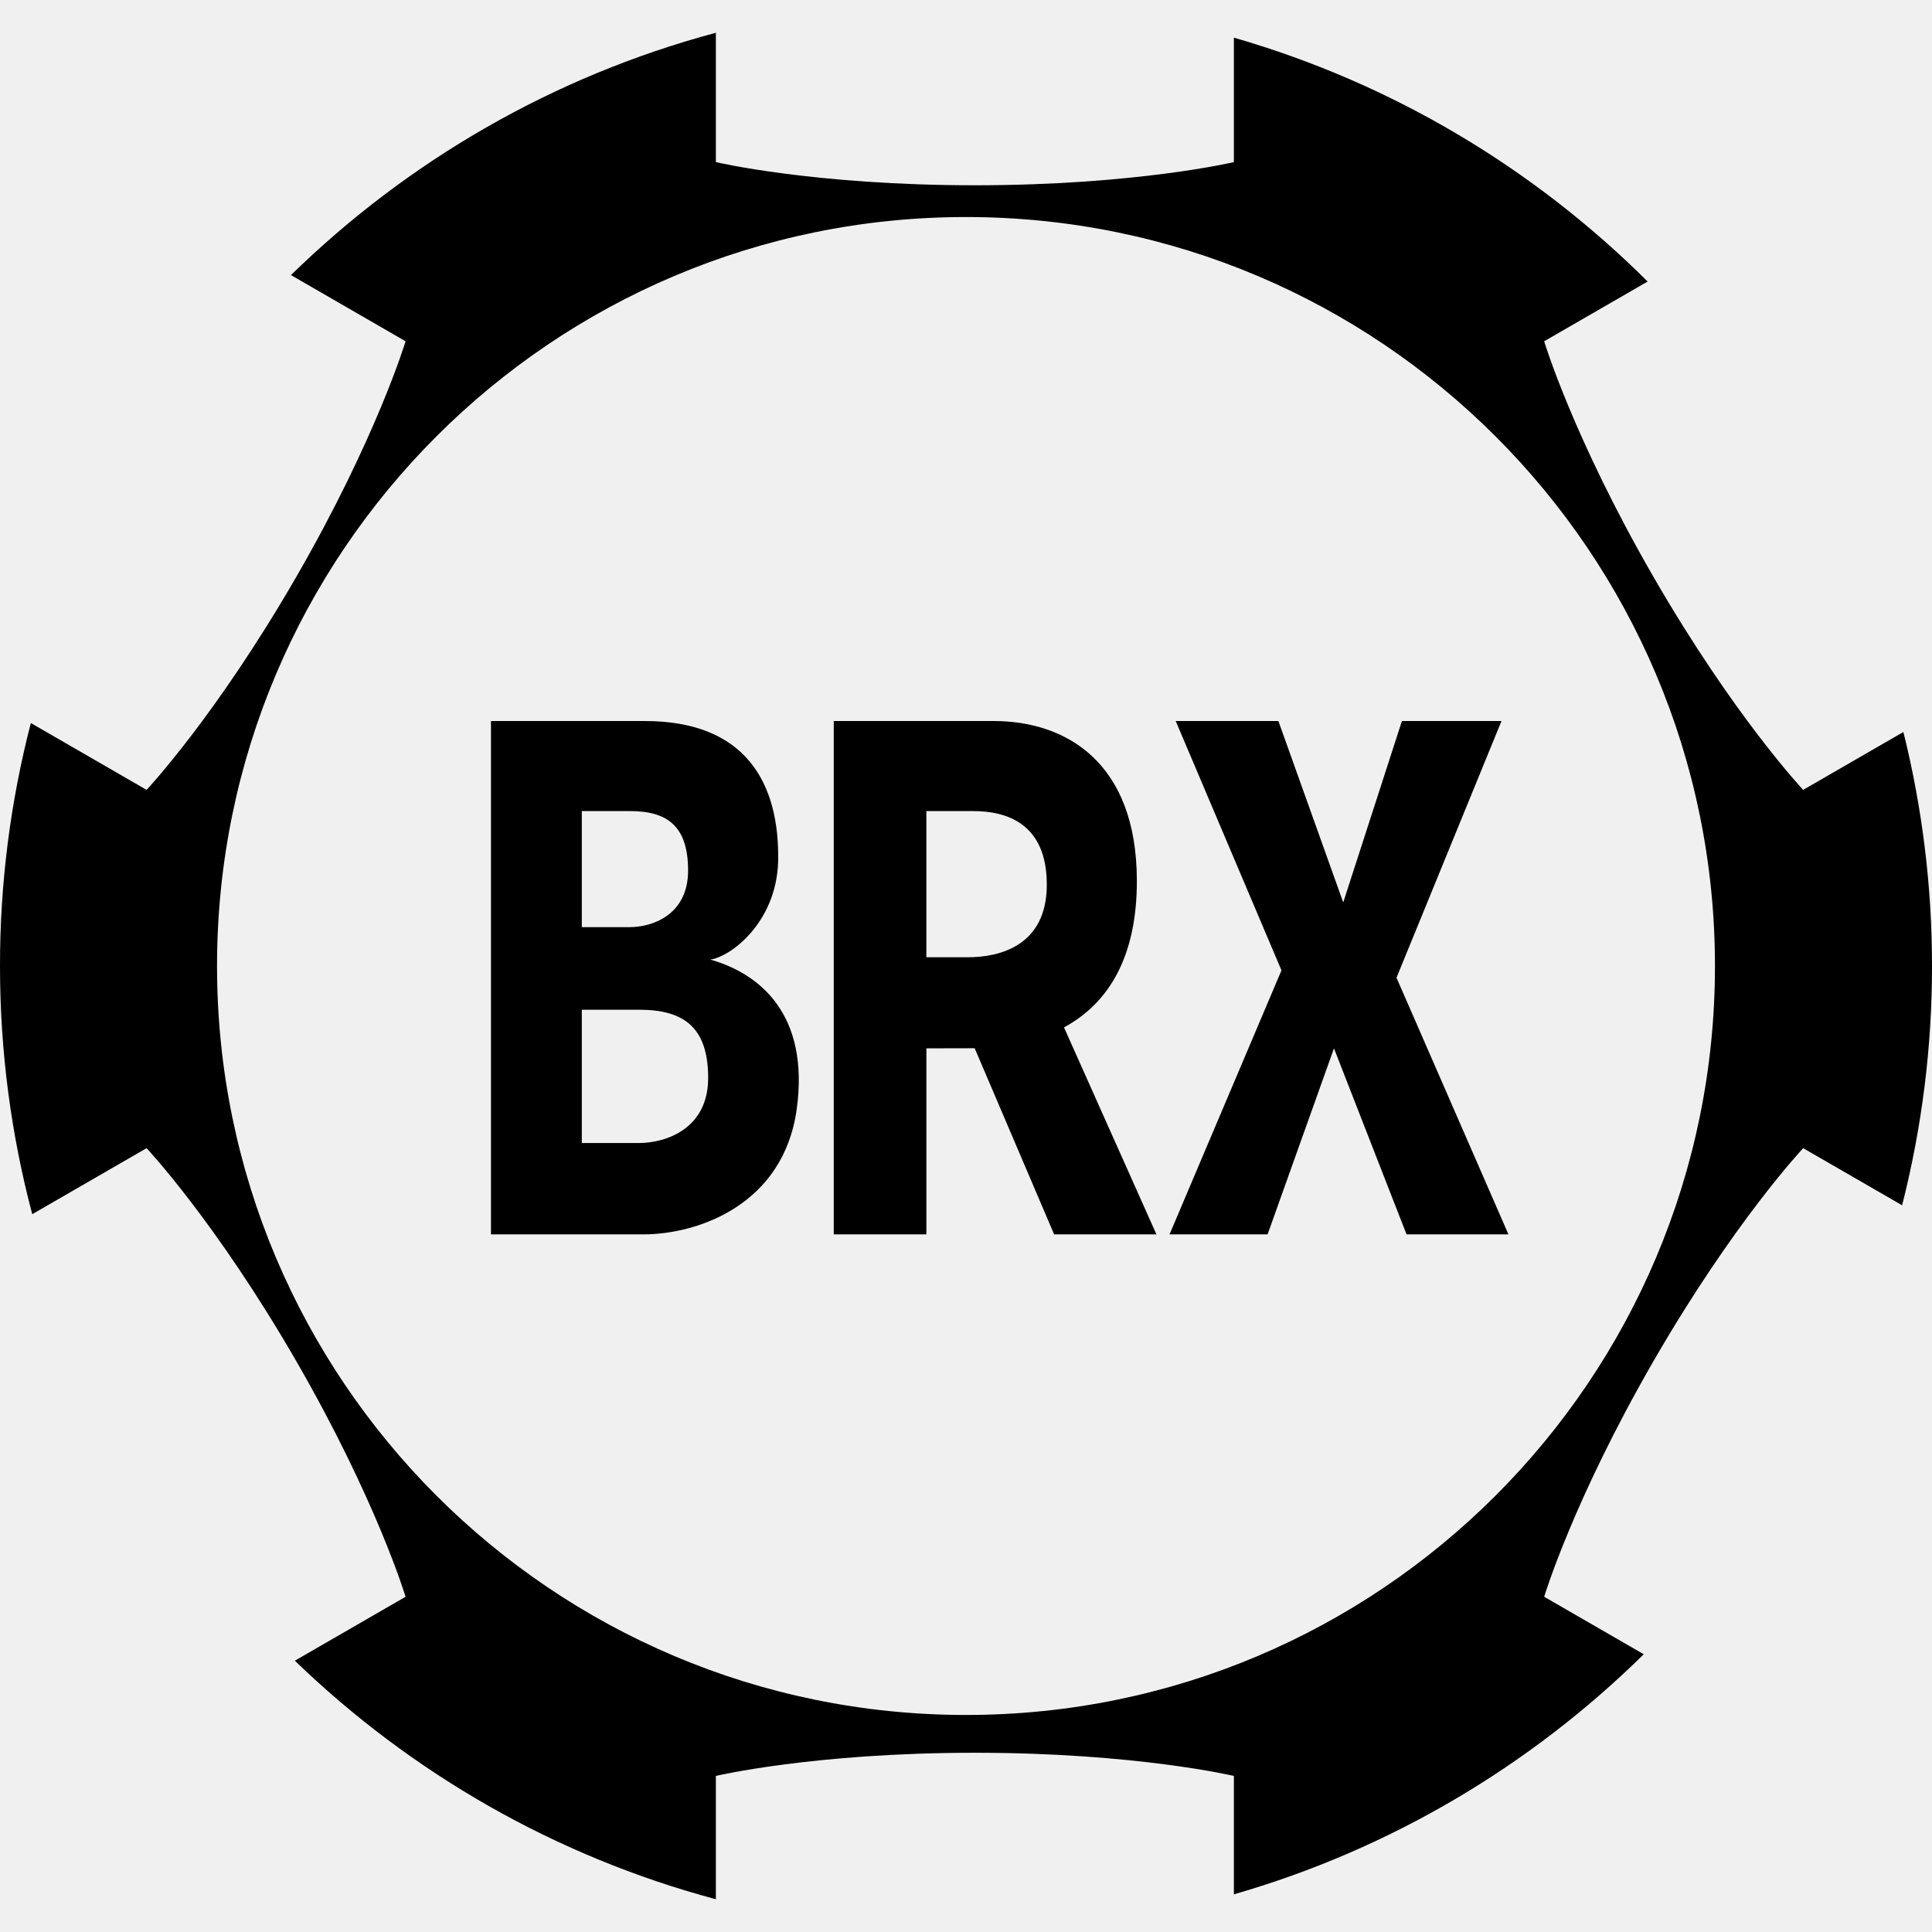
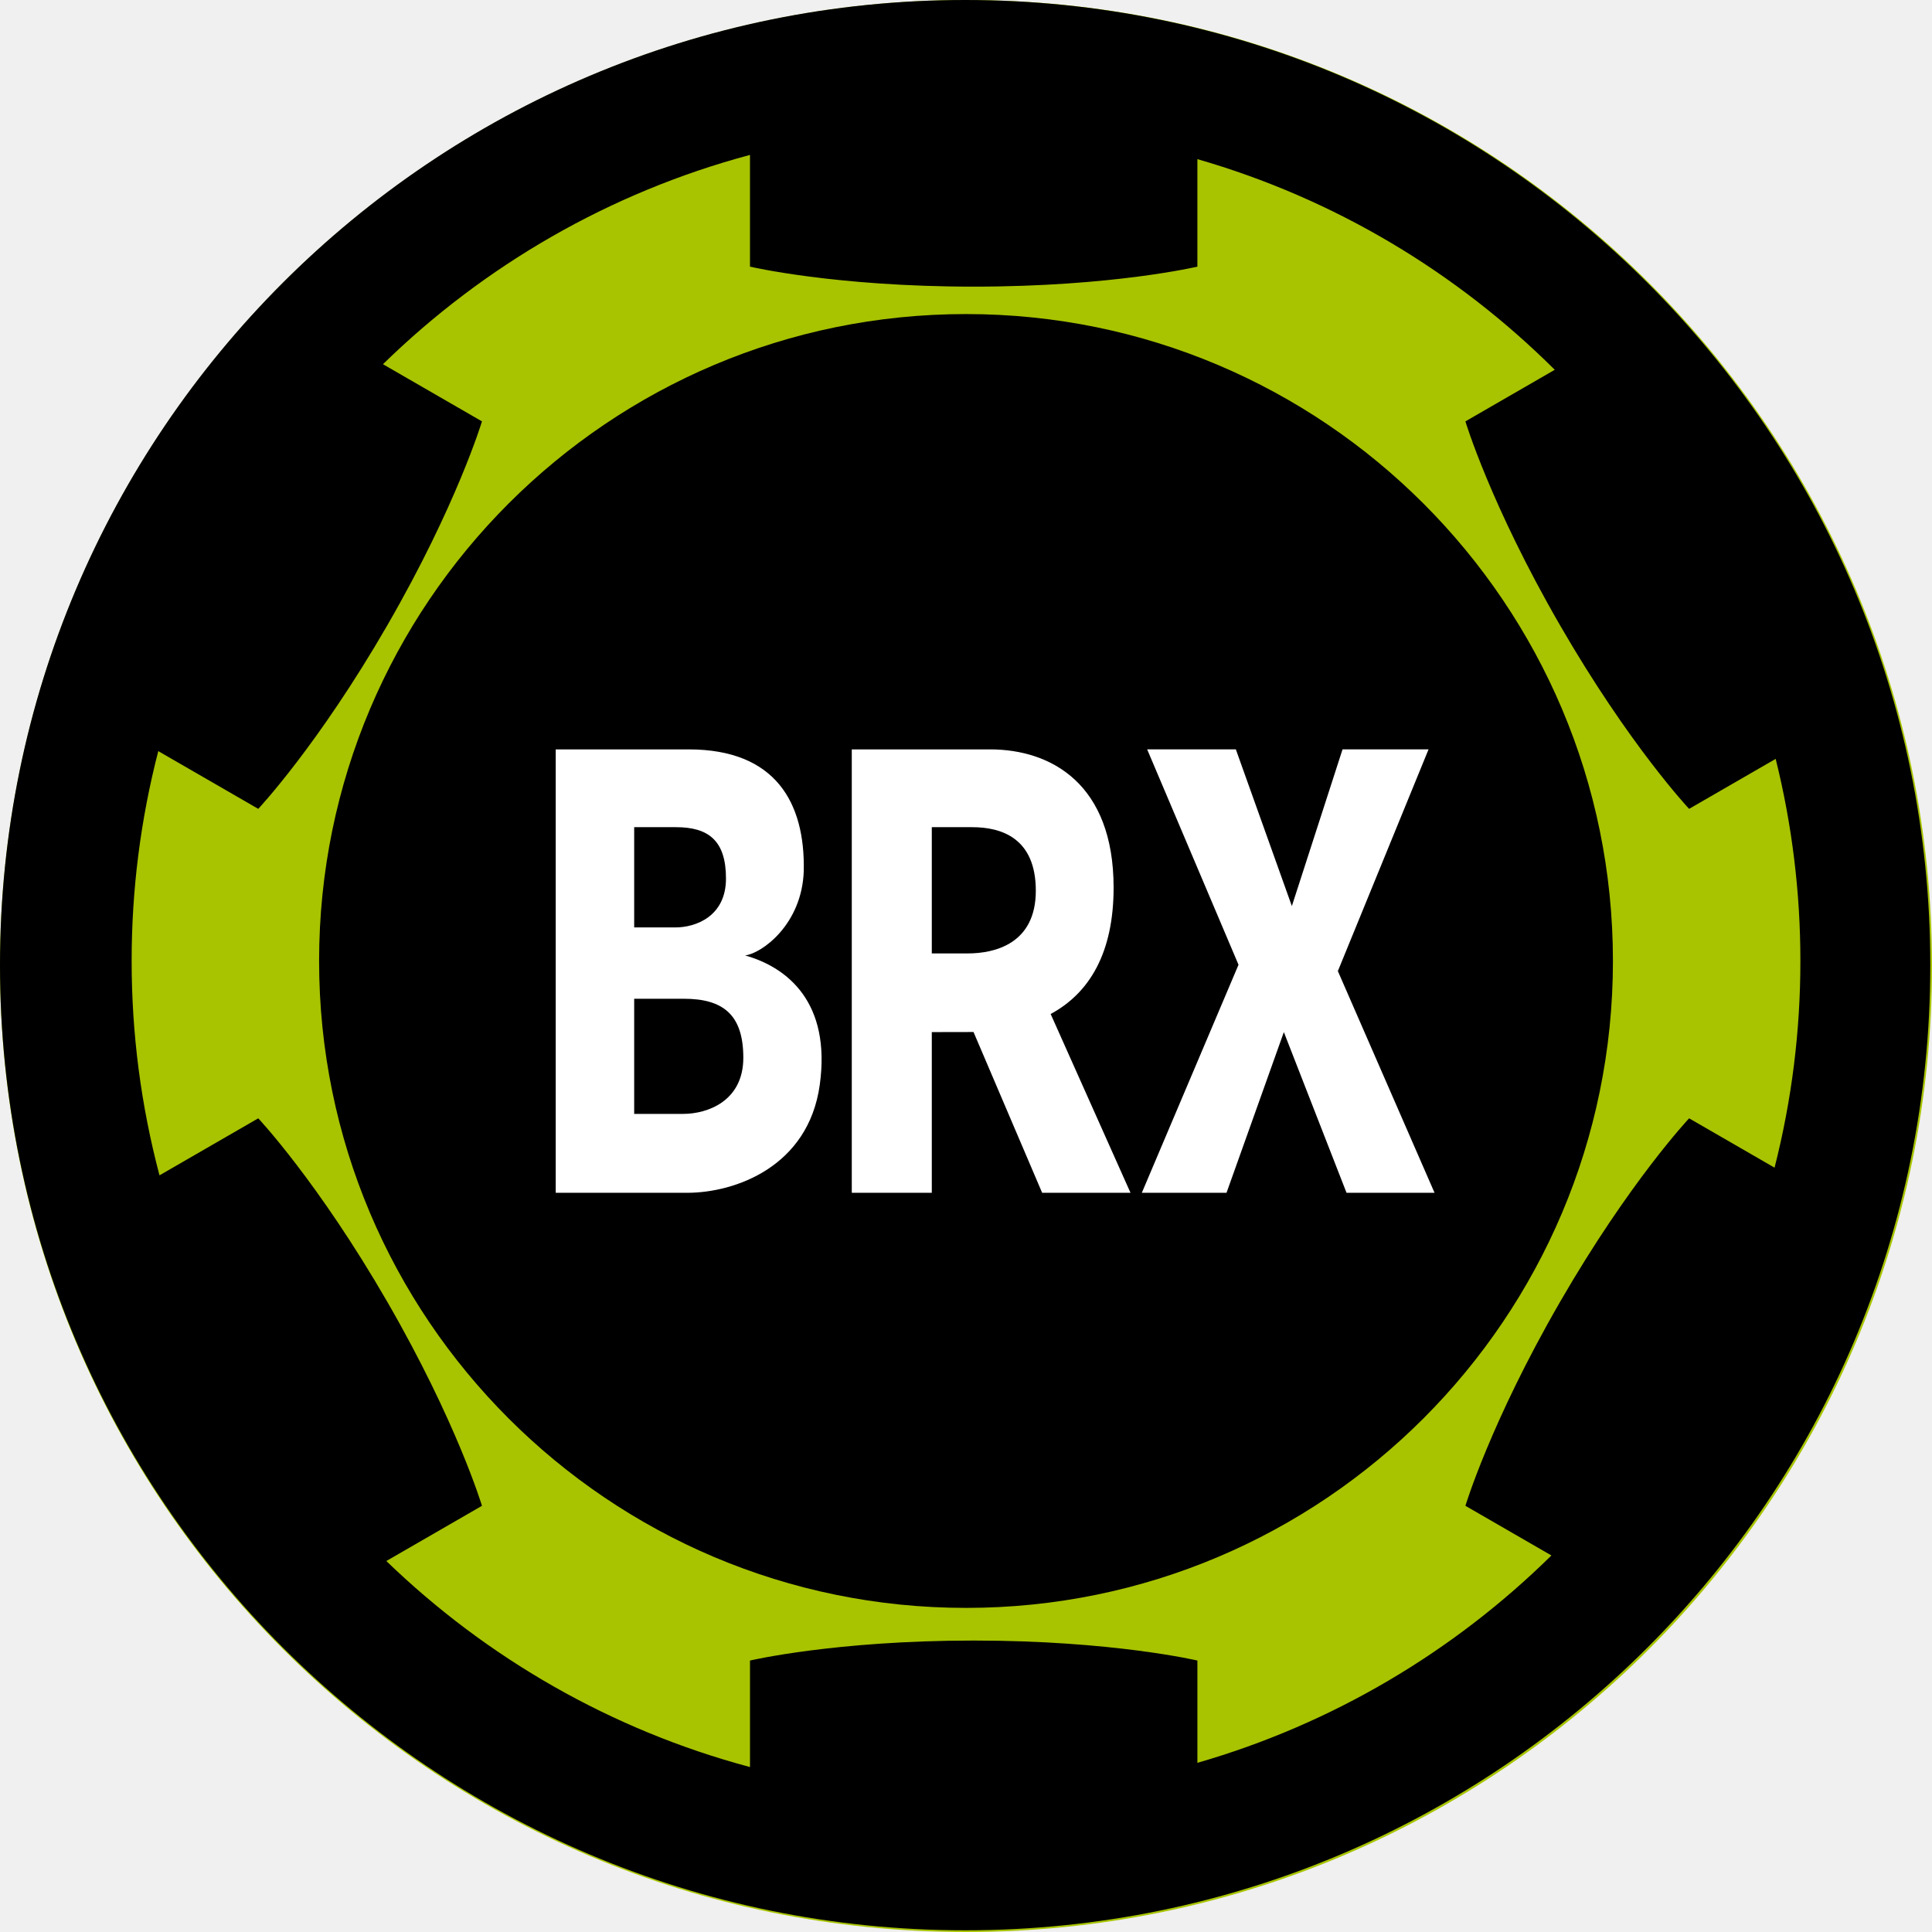
- <svg xmlns="http://www.w3.org/2000/svg" width="226.8" height="226.8" viewBox="0 0 226.8 226.8">
-   <path d="M83.374 112.644c2.266-.272 7.748-4.214 7.975-11.509.181-9.244-3.829-16.493-15.644-16.493H57.637v60.264H75.49c6.525 0 16.493-3.534 18.034-14.681 1.54-11.147-4.35-15.95-10.15-17.581zM68.3 95.214h5.679c4.41 0 6.797 1.812 6.797 6.978s-4.138 6.646-6.857 6.646H68.3V95.214zm6.68 38.968H68.3v-15.648h6.752c5.243 0 8.08 2.082 8.08 8.015s-4.92 7.633-8.152 7.633zm58.478-30.751c0-14.077-8.458-18.789-16.795-18.789H97.874v60.264h10.875v-21.84c1.303 0 5.412-.006 5.67-.012l9.328 21.852h12.008l-10.851-24.3c5.287-2.854 8.554-8.333 8.554-17.175zm-19.816 8.941h-4.894V95.214h5.498c3.927 0 8.639 1.45 8.639 8.639 0 7.19-5.558 8.519-9.243 8.519zm50.93-27.73l-6.888 21.296-7.612-21.296h-12.053l12.415 29.271-13.14 30.993h11.509l7.794-21.84 8.518 21.84h11.963l-13.141-30.132 12.325-30.132z" />
-   <path d="M223.442 85.93l-11.765 6.793s-8.109-8.608-17.556-24.971c-9.447-16.363-12.848-27.69-12.848-27.69l12.145-7.012c-13.343-13.288-29.976-23.273-48.572-28.629V19.03s-11.509 2.719-30.404 2.719-30.404-2.719-30.404-2.719V3.847c-19.077 5.1-36.17 15.049-49.882 28.447l13.455 7.768s-3.4 11.327-12.848 27.69-17.556 24.971-17.556 24.971L3.619 84.878A113.592 113.592 0 0 0 0 113.4c0 10.073 1.32 19.837 3.785 29.135l13.422-7.749s8.109 8.608 17.556 24.971 12.848 27.69 12.848 27.69l-12.999 7.505c13.634 13.174 30.56 22.958 49.426 28.002v-14.476s11.509-2.719 30.404-2.719 30.404 2.719 30.404 2.719v13.901c18.386-5.296 34.85-15.119 48.116-28.184l-11.689-6.749s3.4-11.326 12.848-27.69c9.447-16.363 17.556-24.971 17.556-24.971l11.614 6.705a113.63 113.63 0 0 0 3.509-28.091 113.62 113.62 0 0 0-3.358-27.469zM113.4 201.322c-48.558 0-87.922-39.364-87.922-87.922S64.842 25.478 113.4 25.478s87.922 39.364 87.922 87.922-39.364 87.922-87.922 87.922z" />
+ <svg xmlns="http://www.w3.org/2000/svg" width="227px" height="227px" viewBox="0 0 227 227" version="1.1">
+   <circle fill="#A8C300" cx="113.5" cy="113.5" r="113.5" />
+   <circle fill="#FFFFFF" cx="113" cy="113" r="75" />
+   <path d="M80.35,117.349 L74.513,117.349 L74.513,130.876 L80.288,130.876 C83.082,130.876 87.336,129.406 87.336,124.277 C87.336,119.149 84.883,117.349 80.35,117.349 Z M114.234,97.189 L109.481,97.189 L109.481,112.022 L113.712,112.022 C116.898,112.022 121.703,110.873 121.703,104.658 C121.702,98.442 117.628,97.189 114.234,97.189 Z M85.299,103.221 C85.299,98.755 83.236,97.189 79.423,97.189 L74.513,97.189 L74.513,108.967 L79.37,108.967 C81.72,108.967 85.299,107.687 85.299,103.221 Z" fill="#000000" fill-rule="nonzero" />
+   <path d="M113.502,36.901 C71.523,36.901 37.493,70.931 37.493,112.91 C37.493,154.889 71.523,188.919 113.502,188.919 C155.481,188.919 189.511,154.889 189.511,112.91 C189.511,70.932 155.481,36.901 113.502,36.901 Z M96.319,127.456 C94.987,137.092 86.369,140.148 80.729,140.148 L65.295,140.148 L65.295,88.049 L80.915,88.049 C91.129,88.049 94.596,94.316 94.439,102.308 C94.243,108.615 89.503,112.023 87.545,112.258 C92.558,113.667 97.651,117.819 96.319,127.456 Z M122.447,140.147 L114.383,121.256 C114.16,121.261 110.608,121.266 109.481,121.266 L109.481,140.147 L100.08,140.147 L100.08,88.049 L116.323,88.049 C123.531,88.049 130.843,92.123 130.843,104.292 C130.843,111.936 128.019,116.673 123.447,119.14 L132.828,140.147 L122.447,140.147 Z M168.552,140.147 L158.21,140.147 L150.846,121.266 L144.109,140.147 L134.159,140.147 L145.519,113.353 L134.786,88.048 L145.206,88.048 L151.787,106.459 L157.741,88.048 L167.847,88.048 L157.192,114.097 L168.552,140.147 Z" fill="#000000" fill-rule="nonzero" />
+   <path d="M113.4,0 C50.8,0 0,50.8 0,113.4 C0,176 50.8,226.8 113.4,226.8 C176,226.8 226.8,176 226.8,113.4 C226.8,50.8 176,0 113.4,0 Z M198.463,131.398 C198.463,131.398 191.453,138.839 183.286,152.986 C175.119,167.132 172.179,176.924 172.179,176.924 L182.284,182.758 C170.816,194.052 156.582,202.545 140.688,207.123 L140.688,195.106 C140.688,195.106 130.738,192.756 114.404,192.756 C98.069,192.756 88.12,195.106 88.12,195.106 L88.12,207.62 C71.81,203.26 57.178,194.801 45.391,183.412 L56.628,176.924 C56.628,176.924 53.689,167.132 45.521,152.986 C37.354,138.84 30.344,131.398 30.344,131.398 L18.74,138.097 C16.563,129.878 15.463,121.412 15.468,112.91 C15.462,104.592 16.514,96.306 18.597,88.253 L30.344,95.035 C30.344,95.035 37.354,87.594 45.521,73.447 C53.688,59.301 56.628,49.509 56.628,49.509 L44.996,42.793 C56.85,31.211 71.627,22.61 88.119,18.201 L88.119,31.328 C88.119,31.328 98.069,33.678 114.403,33.678 C130.738,33.678 140.687,31.328 140.687,31.328 L140.687,18.698 C156.763,23.328 171.142,31.96 182.677,43.448 L172.178,49.51 C172.178,49.51 175.117,59.302 183.285,73.448 C191.452,87.594 198.462,95.036 198.462,95.036 L208.633,89.164 C210.565,96.932 211.539,104.907 211.536,112.912 C211.541,121.102 210.522,129.26 208.502,137.196 L198.463,131.398 Z" fill="#000000" fill-rule="nonzero" />
</svg>
